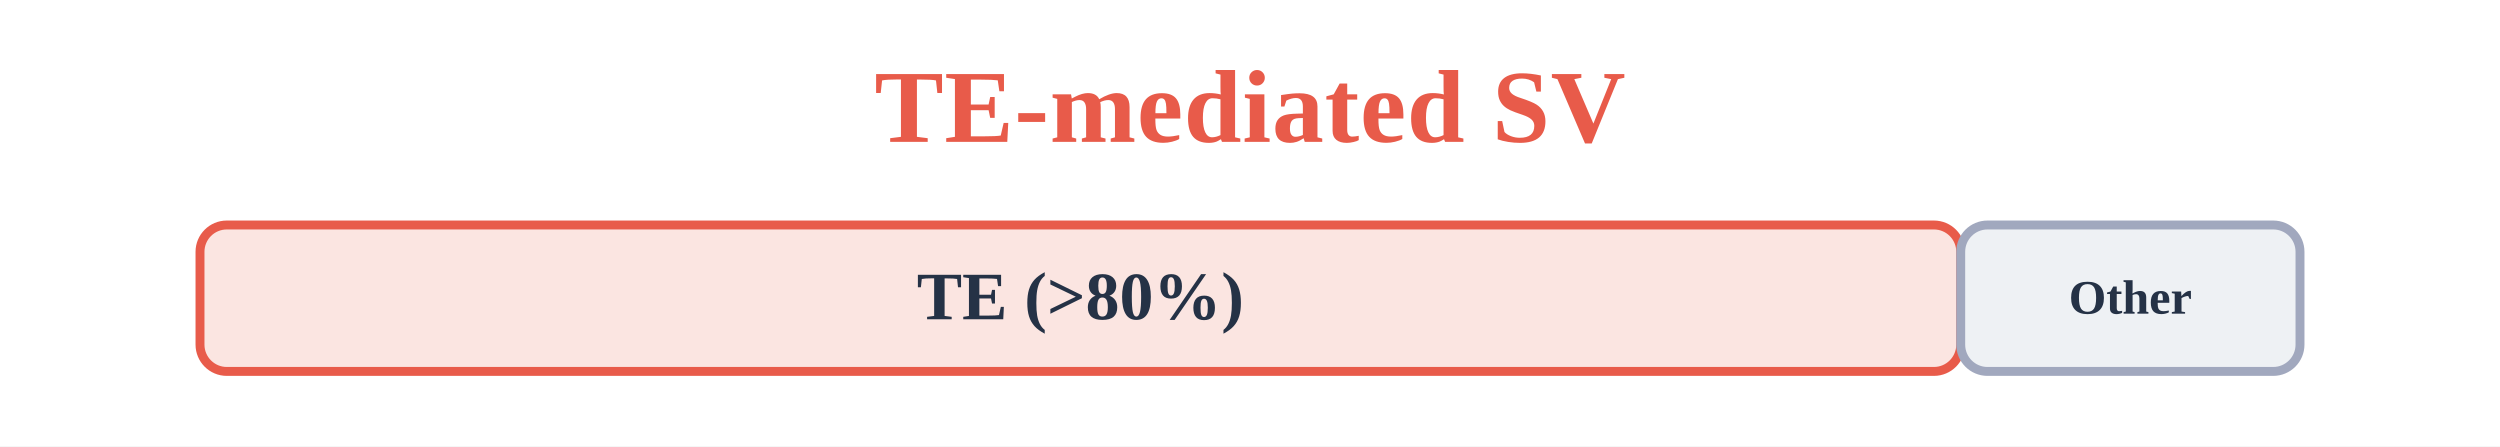
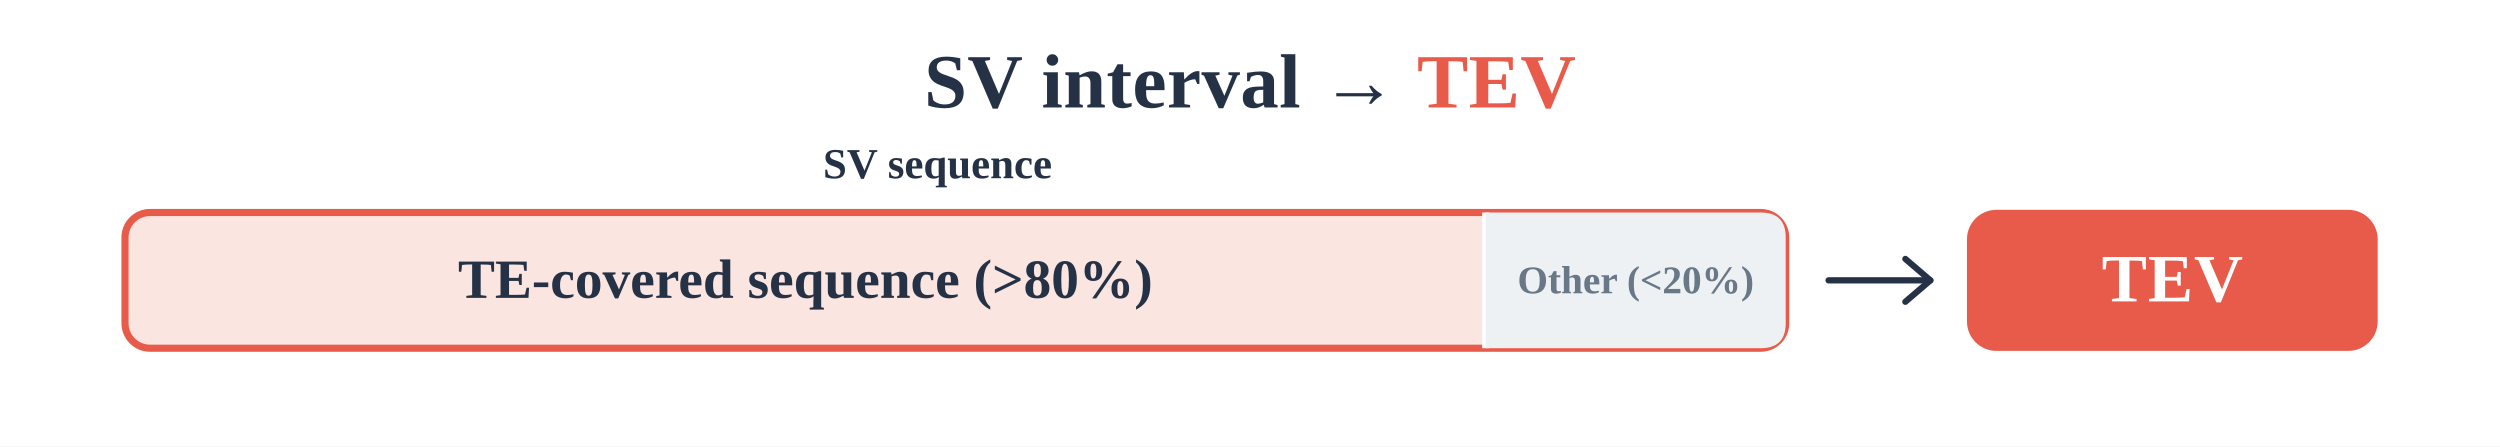
- <svg xmlns="http://www.w3.org/2000/svg" width="1400" height="250" viewBox="0 0 1400 250" role="img" aria-labelledby="te-mediated-sv-title te-mediated-sv-desc">
+ <svg xmlns="http://www.w3.org/2000/svg" width="1400" height="250" viewBox="0 0 1400 250" role="img" aria-labelledby="te-v-title te-v-desc">
  <rect width="1400" height="250" fill="#FFFFFF" />
-   <g id="te-mediated-sv-title-group">
-     <text x="700" y="63" text-anchor="middle" dominant-baseline="middle" font-family="Georgia, 'Times New Roman', serif" font-size="58" font-weight="700" letter-spacing="0.5" fill="#E85B4A">TE-mediated SV</text>
+   <g id="heading">
+     <text x="700" y="48" text-anchor="middle" dominant-baseline="middle" font-family="Georgia, 'Times New Roman', serif" font-size="43" font-weight="700" letter-spacing="0.25" fill="#253246">SV interval → <tspan fill="#E85B4A">TEV</tspan>
+     </text>
  </g>
-   <g id="te-mediated-sv-bar" stroke-linecap="round">
-     <rect id="te-covered-greater-than-80-percent" x="112" y="126" width="986" height="82" rx="15" ry="15" fill="#FBE5E1" stroke="#E85B4A" stroke-width="5" stroke-linejoin="round" />
-     <rect id="remaining-non-te-sequence" x="1098" y="126" width="190" height="82" rx="15" ry="15" fill="#EEF1F4" stroke="#A1A8BE" stroke-width="5" stroke-linejoin="round" />
+   <g id="sv-interval">
+     <text x="525" y="93" text-anchor="middle" dominant-baseline="middle" font-family="Georgia, 'Times New Roman', serif" font-size="24" font-weight="600" fill="#253246">SV sequence</text>
+     <rect x="70" y="119" width="930" height="76" rx="14" ry="14" fill="#FBE5E1" stroke="#E85B4A" stroke-width="4" stroke-linejoin="round" />
+     <path d="M832 119 V195" fill="none" stroke="#FFFFFF" stroke-width="4" />
+     <path d="M832 119 H986 Q1000 119 1000 133 V181 Q1000 195 986 195 H832 Z" fill="#EEF1F4" stroke="none" />
+     <text x="451" y="158" text-anchor="middle" dominant-baseline="middle" font-family="Georgia, 'Times New Roman', serif" font-size="31" font-weight="600" fill="#253246">TE-covered sequence (&gt;80%)</text>
+     <text x="916" y="158" text-anchor="middle" dominant-baseline="middle" font-family="Georgia, 'Times New Roman', serif" font-size="22" font-weight="600" fill="#697887">Other (&lt;20%)</text>
  </g>
-   <g id="te-mediated-sv-labels">
-     <text x="605" y="168" text-anchor="middle" dominant-baseline="middle" font-family="Georgia, 'Times New Roman', serif" font-size="38" font-weight="600" fill="#253246">TE (&gt;80%)</text>
-     <text x="1193" y="168" text-anchor="middle" dominant-baseline="middle" font-family="Georgia, 'Times New Roman', serif" font-size="27" font-weight="600" fill="#253246">Other</text>
+   <g id="classification-arrow" fill="none" stroke="#253246" stroke-width="3.5" stroke-linecap="round" stroke-linejoin="round">
+     <path d="M1024 157 H1081" />
+     <path d="M1067 145 L1081 157 L1067 169" />
+   </g>
+   <g id="tev-label">
+     <rect x="1103" y="119" width="227" height="76" rx="15" ry="15" fill="#E85B4A" stroke="#E85B4A" stroke-width="3" />
+     <text x="1216.5" y="158" text-anchor="middle" dominant-baseline="middle" font-family="Georgia, 'Times New Roman', serif" font-size="38" font-weight="700" letter-spacing="0.5" fill="#FFFFFF">TEV</text>
  </g>
</svg>
